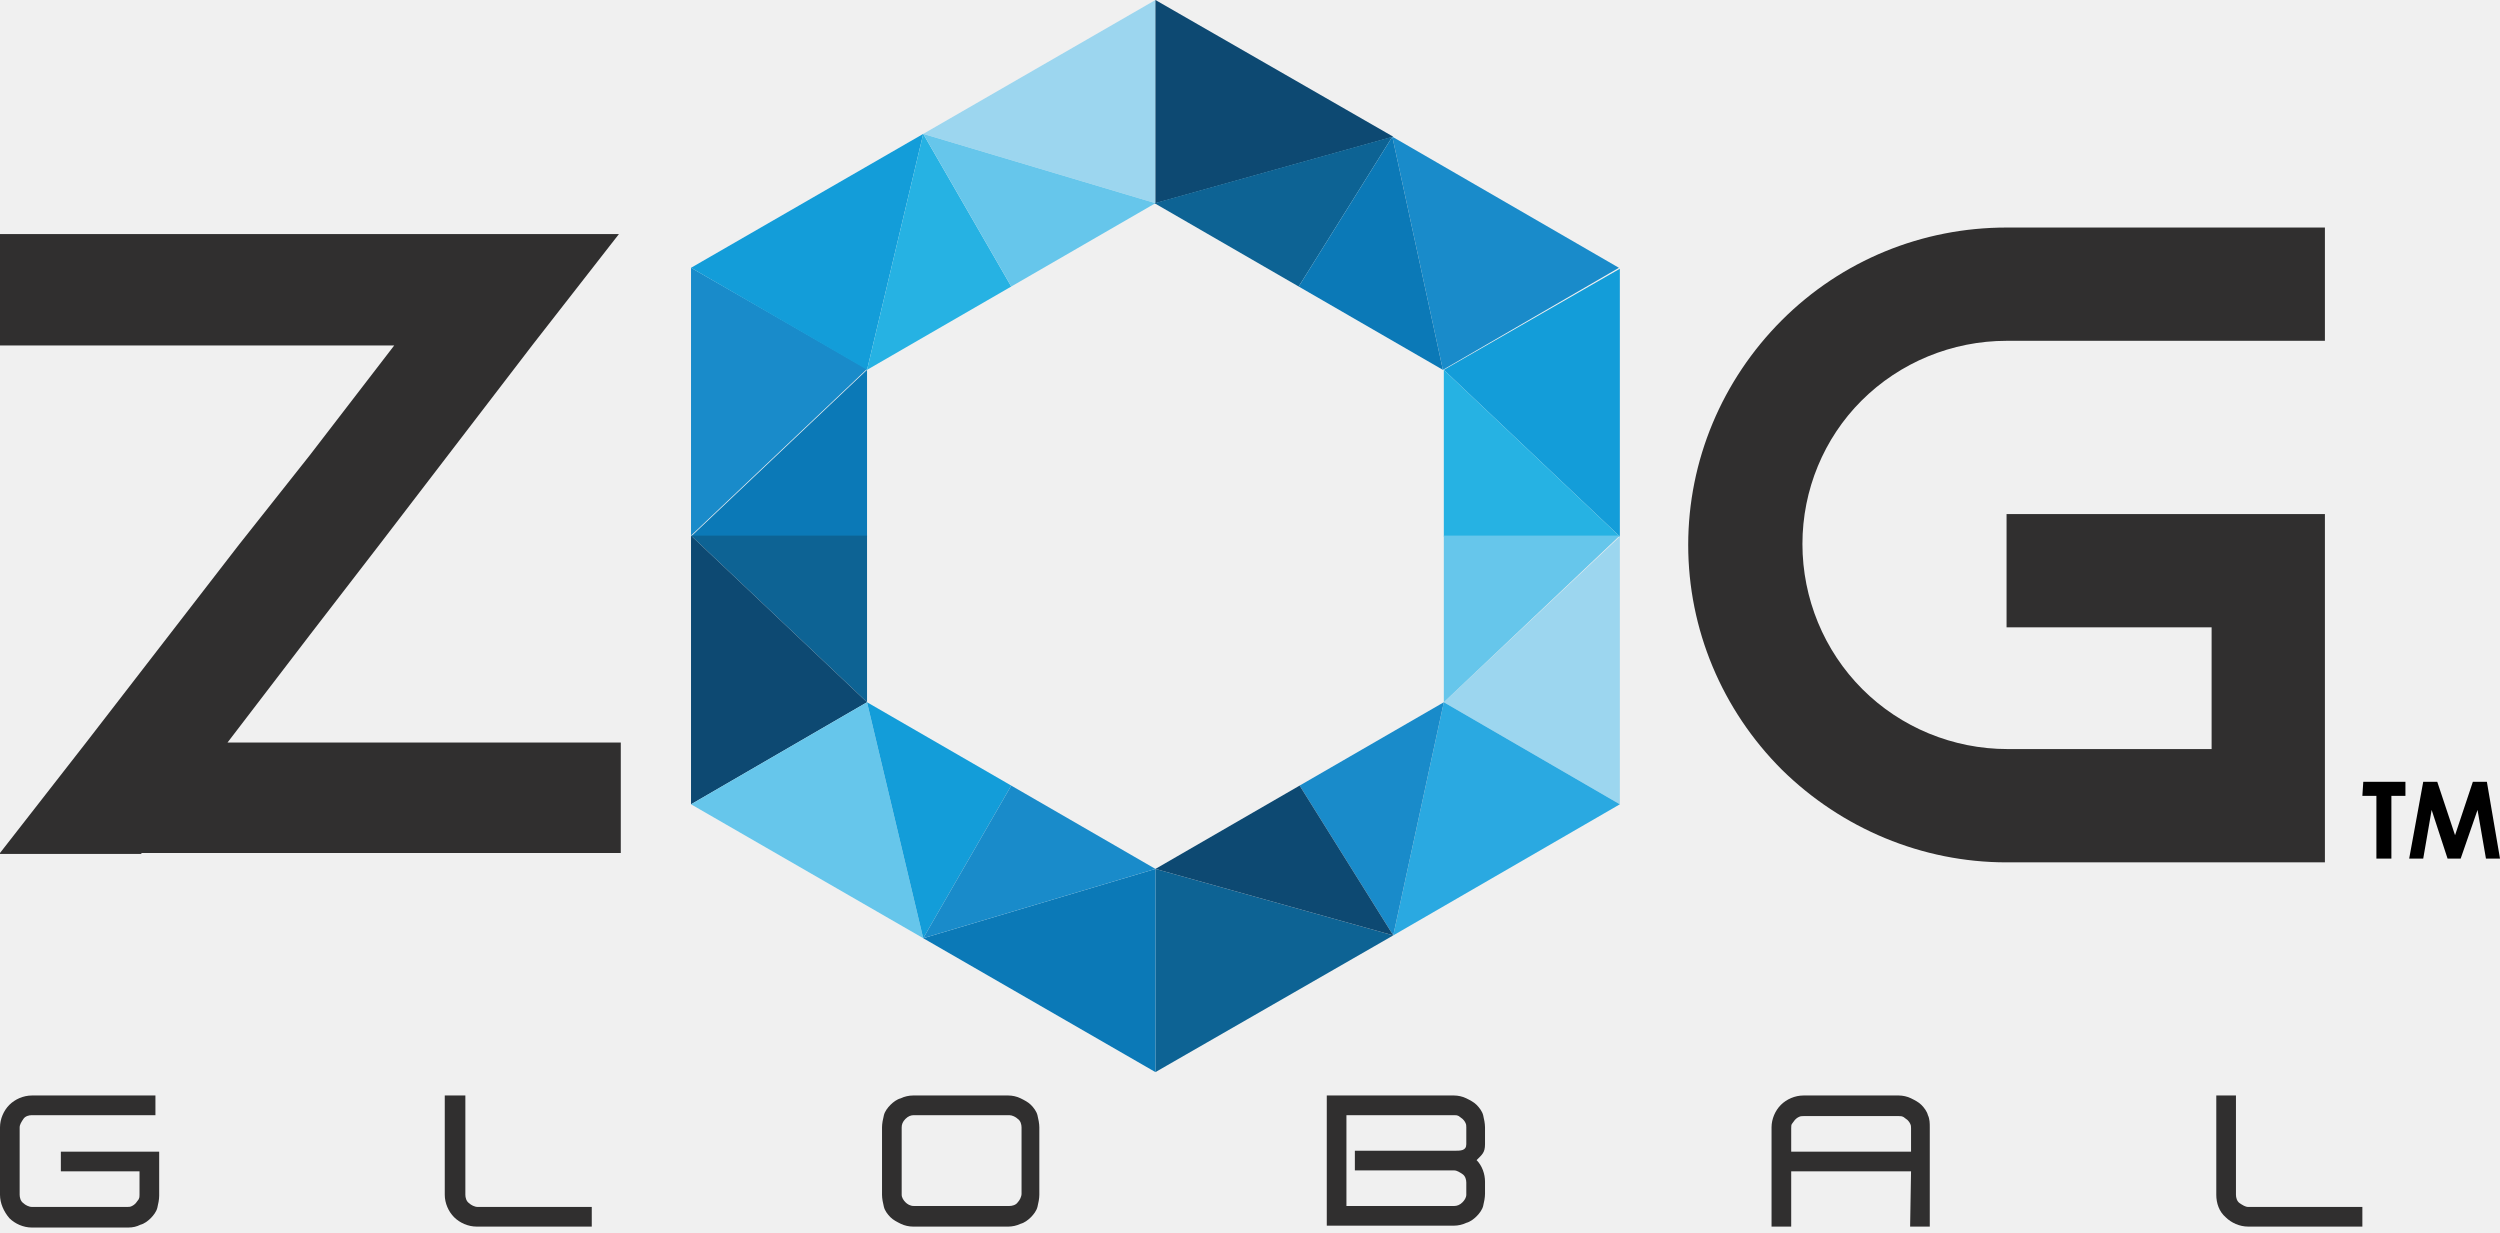
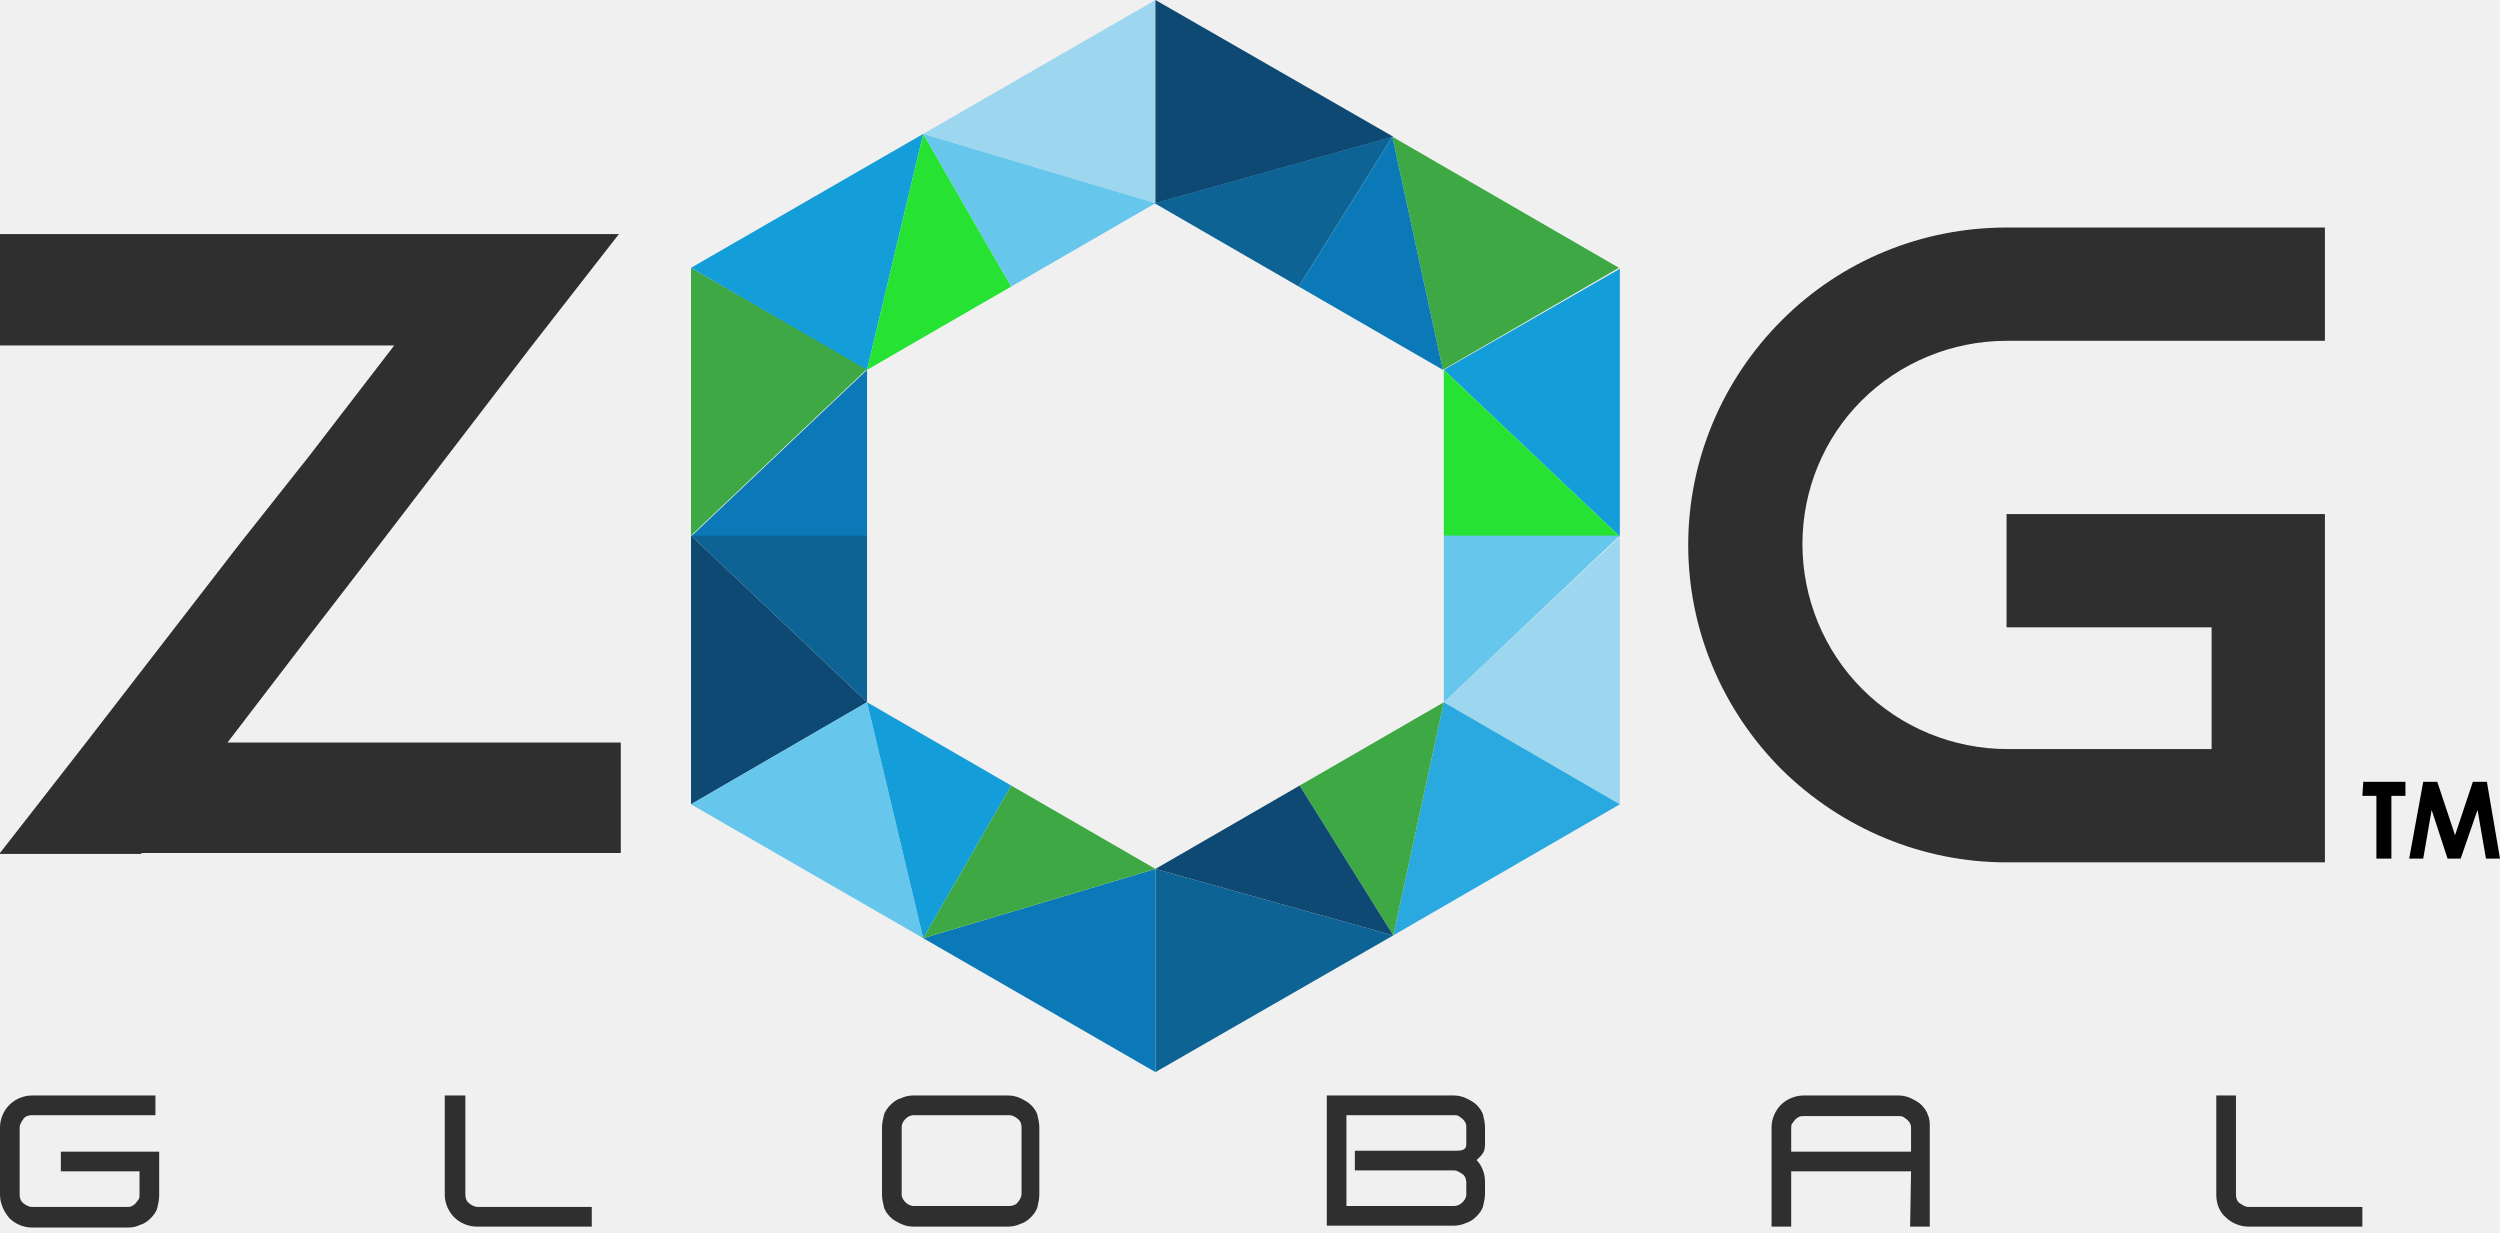
<svg xmlns="http://www.w3.org/2000/svg" width="146" height="72" viewBox="0 0 146 72" fill="none">
  <g clip-path="url(#clip0_89_4763)">
    <path d="M36.254 43.362V49.815H8.257V49.87H0V49.815L5.031 43.362L13.944 31.825L18.1 26.575L23.021 20.177H0V13.67H36.145L31.114 20.123L22.146 31.825L18.1 37.074L13.288 43.362H36.254Z" fill="#302F2F" />
    <path d="M105.262 31.77C105.262 34.942 106.52 38.004 108.762 40.246C111.004 42.488 114.066 43.745 117.237 43.745H129.158V36.637H117.183V30.02H135.775V50.362H117.183C112.261 50.362 107.559 48.393 104.059 44.948C100.56 41.449 98.591 36.746 98.591 31.825C98.591 26.903 100.56 22.201 104.059 18.701C107.559 15.201 112.261 13.288 117.183 13.288H135.775V19.904H117.183C114.011 19.904 110.949 21.162 108.707 23.404C106.52 25.591 105.262 28.599 105.262 31.77Z" fill="#302F2F" />
-     <path d="M40.355 15.639V31.278L50.635 21.545L40.355 15.639Z" fill="#198BCA" />
+     <path d="M40.355 15.639V31.278L50.635 21.545L40.355 15.639Z" fill="#3ea845" />
    <path d="M50.635 21.599L40.355 31.333H50.635V21.599Z" fill="#0B79B7" />
    <path d="M40.355 31.278L50.635 41.011V31.278H40.355Z" fill="#0D6394" />
    <path d="M40.355 46.971L50.635 41.011L40.355 31.278V46.971Z" fill="#0D4972" />
    <path d="M40.355 15.639L50.635 21.599L53.916 7.819L40.355 15.639Z" fill="#139DD9" />
    <path d="M53.916 7.819L67.477 11.866V0L53.916 7.819Z" fill="#9CD6EF" />
    <path d="M67.477 0V11.866L81.366 7.984L67.477 0Z" fill="#0D4972" />
-     <path d="M81.312 7.984L84.264 21.599L94.544 15.639L81.312 7.984Z" fill="#198BCA" />
+     <path d="M81.312 7.984L84.264 21.599L94.544 15.639L81.312 7.984Z" fill="#3ea845" />
    <path d="M84.319 21.599L94.599 31.333V15.694L84.319 21.599Z" fill="#139DD9" />
    <path d="M94.599 46.971V31.333L84.319 41.011L94.599 46.971Z" fill="#9CD6EF" />
-     <path d="M50.635 21.599L59.056 16.733L53.916 7.819L50.635 21.599Z" fill="#26B2E3" />
+     <path d="M50.635 21.599L59.056 16.733L53.916 7.819L50.635 21.599Z" fill="#26e333" />
    <path d="M53.916 7.819L59.056 16.733L67.477 11.866L53.916 7.819Z" fill="#66C6EB" />
    <path d="M67.477 62.611L81.366 54.627L67.477 50.745V62.611Z" fill="#0D6394" />
    <path d="M94.599 46.971L84.319 41.011L81.366 54.627L94.599 46.971Z" fill="#2AA9E1" />
-     <path d="M75.898 45.878L81.366 54.627L84.319 41.011L75.898 45.878Z" fill="#198BCA" />
+     <path d="M75.898 45.878L81.366 54.627L84.319 41.011L75.898 45.878Z" fill="#3ea845" />
    <path d="M67.477 50.745L81.366 54.627L75.898 45.878L67.477 50.745Z" fill="#0D4972" />
    <path d="M67.477 50.745L53.916 54.791L67.477 62.611V50.745Z" fill="#0B79B7" />
    <path d="M40.355 46.971L53.916 54.791L50.635 41.011L40.355 46.971Z" fill="#66C6EB" />
    <path d="M50.635 41.011L53.916 54.791L59.056 45.878L50.635 41.011Z" fill="#139DD9" />
-     <path d="M59.056 45.878L53.916 54.791L67.477 50.745L59.056 45.878Z" fill="#198BCA" />
-     <path d="M84.319 21.599V31.333H94.599L84.319 21.599Z" fill="#26B2E3" />
+     <path d="M59.056 45.878L53.916 54.791L67.477 50.745L59.056 45.878Z" fill="#3ea845" />
+     <path d="M84.319 21.599V31.333H94.599L84.319 21.599Z" fill="#26e333" />
    <path d="M94.599 31.278H84.319V41.011L94.599 31.278Z" fill="#66C6EB" />
    <path d="M81.312 7.984L67.422 11.866L75.843 16.733L81.312 7.984Z" fill="#0D6394" />
    <path d="M81.312 7.984L75.843 16.733L84.264 21.599L81.312 7.984Z" fill="#0B79B7" />
    <path d="M0 69.774V65.837C0 65.345 0.219 64.852 0.547 64.524C0.875 64.196 1.367 63.977 1.859 63.977H9.077V65.126H1.859C1.695 65.126 1.476 65.18 1.367 65.345C1.258 65.509 1.148 65.673 1.148 65.837V69.774C1.148 69.938 1.203 70.156 1.367 70.266C1.476 70.375 1.695 70.485 1.859 70.485H7.437C7.546 70.485 7.601 70.485 7.71 70.43C7.819 70.375 7.874 70.321 7.929 70.266C7.984 70.211 8.038 70.102 8.093 70.047C8.148 69.938 8.148 69.883 8.148 69.774V68.407H3.554V67.258H9.296V69.829C9.296 70.047 9.241 70.321 9.187 70.539C9.132 70.758 8.968 70.977 8.804 71.141C8.64 71.305 8.421 71.469 8.202 71.524C7.984 71.633 7.765 71.688 7.491 71.688H1.859C1.367 71.688 0.875 71.469 0.547 71.141C0.219 70.758 0 70.266 0 69.774Z" fill="#302F2F" />
    <path d="M25.974 69.774V63.977H27.177V69.774C27.177 69.938 27.231 70.156 27.395 70.266C27.505 70.375 27.724 70.485 27.888 70.485H34.559V71.633H27.833C27.341 71.633 26.849 71.414 26.521 71.086C26.192 70.758 25.974 70.266 25.974 69.774Z" fill="#302F2F" />
    <path d="M51.51 69.774V65.837C51.51 65.618 51.565 65.345 51.62 65.126C51.674 64.907 51.838 64.688 52.002 64.524C52.166 64.36 52.385 64.196 52.604 64.142C52.822 64.032 53.096 63.977 53.315 63.977H58.892C59.111 63.977 59.384 64.032 59.603 64.142C59.822 64.251 60.04 64.36 60.205 64.524C60.368 64.688 60.533 64.907 60.587 65.126C60.642 65.345 60.697 65.618 60.697 65.837V69.774C60.697 69.993 60.642 70.266 60.587 70.485C60.533 70.703 60.368 70.922 60.205 71.086C60.04 71.25 59.822 71.414 59.603 71.469C59.384 71.578 59.111 71.633 58.892 71.633H53.315C53.096 71.633 52.822 71.578 52.604 71.469C52.385 71.359 52.166 71.25 52.002 71.086C51.838 70.922 51.674 70.703 51.62 70.485C51.565 70.266 51.51 69.993 51.51 69.774ZM52.658 65.837V69.774C52.658 69.938 52.768 70.102 52.877 70.211C52.986 70.321 53.151 70.43 53.369 70.43H58.947C59.111 70.43 59.33 70.375 59.439 70.211C59.548 70.102 59.658 69.883 59.658 69.719V65.837C59.658 65.673 59.603 65.454 59.439 65.345C59.33 65.235 59.111 65.126 58.947 65.126H53.369C53.205 65.126 53.041 65.18 52.877 65.345C52.713 65.509 52.658 65.673 52.658 65.837Z" fill="#302F2F" />
    <path d="M77.484 63.977H84.921C85.139 63.977 85.413 64.032 85.632 64.142C85.85 64.251 86.069 64.36 86.233 64.524C86.397 64.688 86.561 64.907 86.616 65.126C86.67 65.345 86.725 65.618 86.725 65.837V66.821C86.725 67.313 86.561 67.422 86.233 67.751C86.561 68.079 86.725 68.571 86.725 69.008V69.719C86.725 69.938 86.67 70.211 86.616 70.43C86.561 70.649 86.397 70.867 86.233 71.031C86.069 71.195 85.85 71.359 85.632 71.414C85.413 71.524 85.139 71.578 84.921 71.578H77.484V63.977ZM85.632 69.774V69.063C85.632 68.899 85.577 68.68 85.413 68.571C85.249 68.461 85.085 68.352 84.921 68.352H79.124V67.204H84.921C85.303 67.204 85.632 67.204 85.632 66.821V65.837C85.632 65.727 85.632 65.673 85.577 65.563C85.522 65.454 85.467 65.399 85.413 65.345C85.358 65.29 85.249 65.235 85.194 65.18C85.085 65.126 85.03 65.126 84.921 65.126H78.632V70.43H84.921C85.085 70.43 85.249 70.375 85.413 70.211C85.522 70.102 85.632 69.938 85.632 69.774Z" fill="#302F2F" />
    <path d="M111.605 68.407H104.606V71.633H103.458V65.837C103.458 65.345 103.676 64.852 104.004 64.524C104.333 64.196 104.825 63.977 105.317 63.977H110.894C111.113 63.977 111.387 64.032 111.605 64.142C111.824 64.251 112.043 64.36 112.207 64.524C112.371 64.688 112.535 64.907 112.59 65.126C112.699 65.345 112.699 65.618 112.699 65.837V71.633H111.551L111.605 68.407ZM111.605 65.891C111.605 65.782 111.605 65.727 111.551 65.618C111.496 65.509 111.441 65.454 111.387 65.399C111.332 65.345 111.222 65.29 111.168 65.235C111.058 65.18 111.004 65.18 110.894 65.18H105.317C105.207 65.18 105.153 65.18 105.043 65.235C104.934 65.29 104.879 65.345 104.825 65.399C104.77 65.454 104.715 65.563 104.661 65.618C104.606 65.673 104.606 65.782 104.606 65.891V67.258H111.605V65.891Z" fill="#302F2F" />
    <path d="M129.431 69.774V63.977H130.58V69.774C130.58 69.938 130.634 70.156 130.798 70.266C130.963 70.375 131.127 70.485 131.291 70.485H137.962V71.633H131.291C130.799 71.633 130.306 71.414 129.978 71.086C129.596 70.758 129.431 70.266 129.431 69.774Z" fill="#302F2F" />
    <path d="M138.016 45.659H140.477V46.479H139.657V50.143H138.782V46.479H137.962L138.016 45.659Z" fill="black" />
    <path d="M141.516 45.659H142.336L143.375 48.776L144.414 45.659H145.234L146 50.143H145.18L144.688 47.3L143.703 50.143H142.938L142.008 47.3L141.516 50.143H140.696L141.516 45.659Z" fill="black" />
  </g>
  <defs>
    <clipPath id="clip0_89_4763">
      <rect width="146" height="71.688" fill="white" />
    </clipPath>
  </defs>
</svg>
